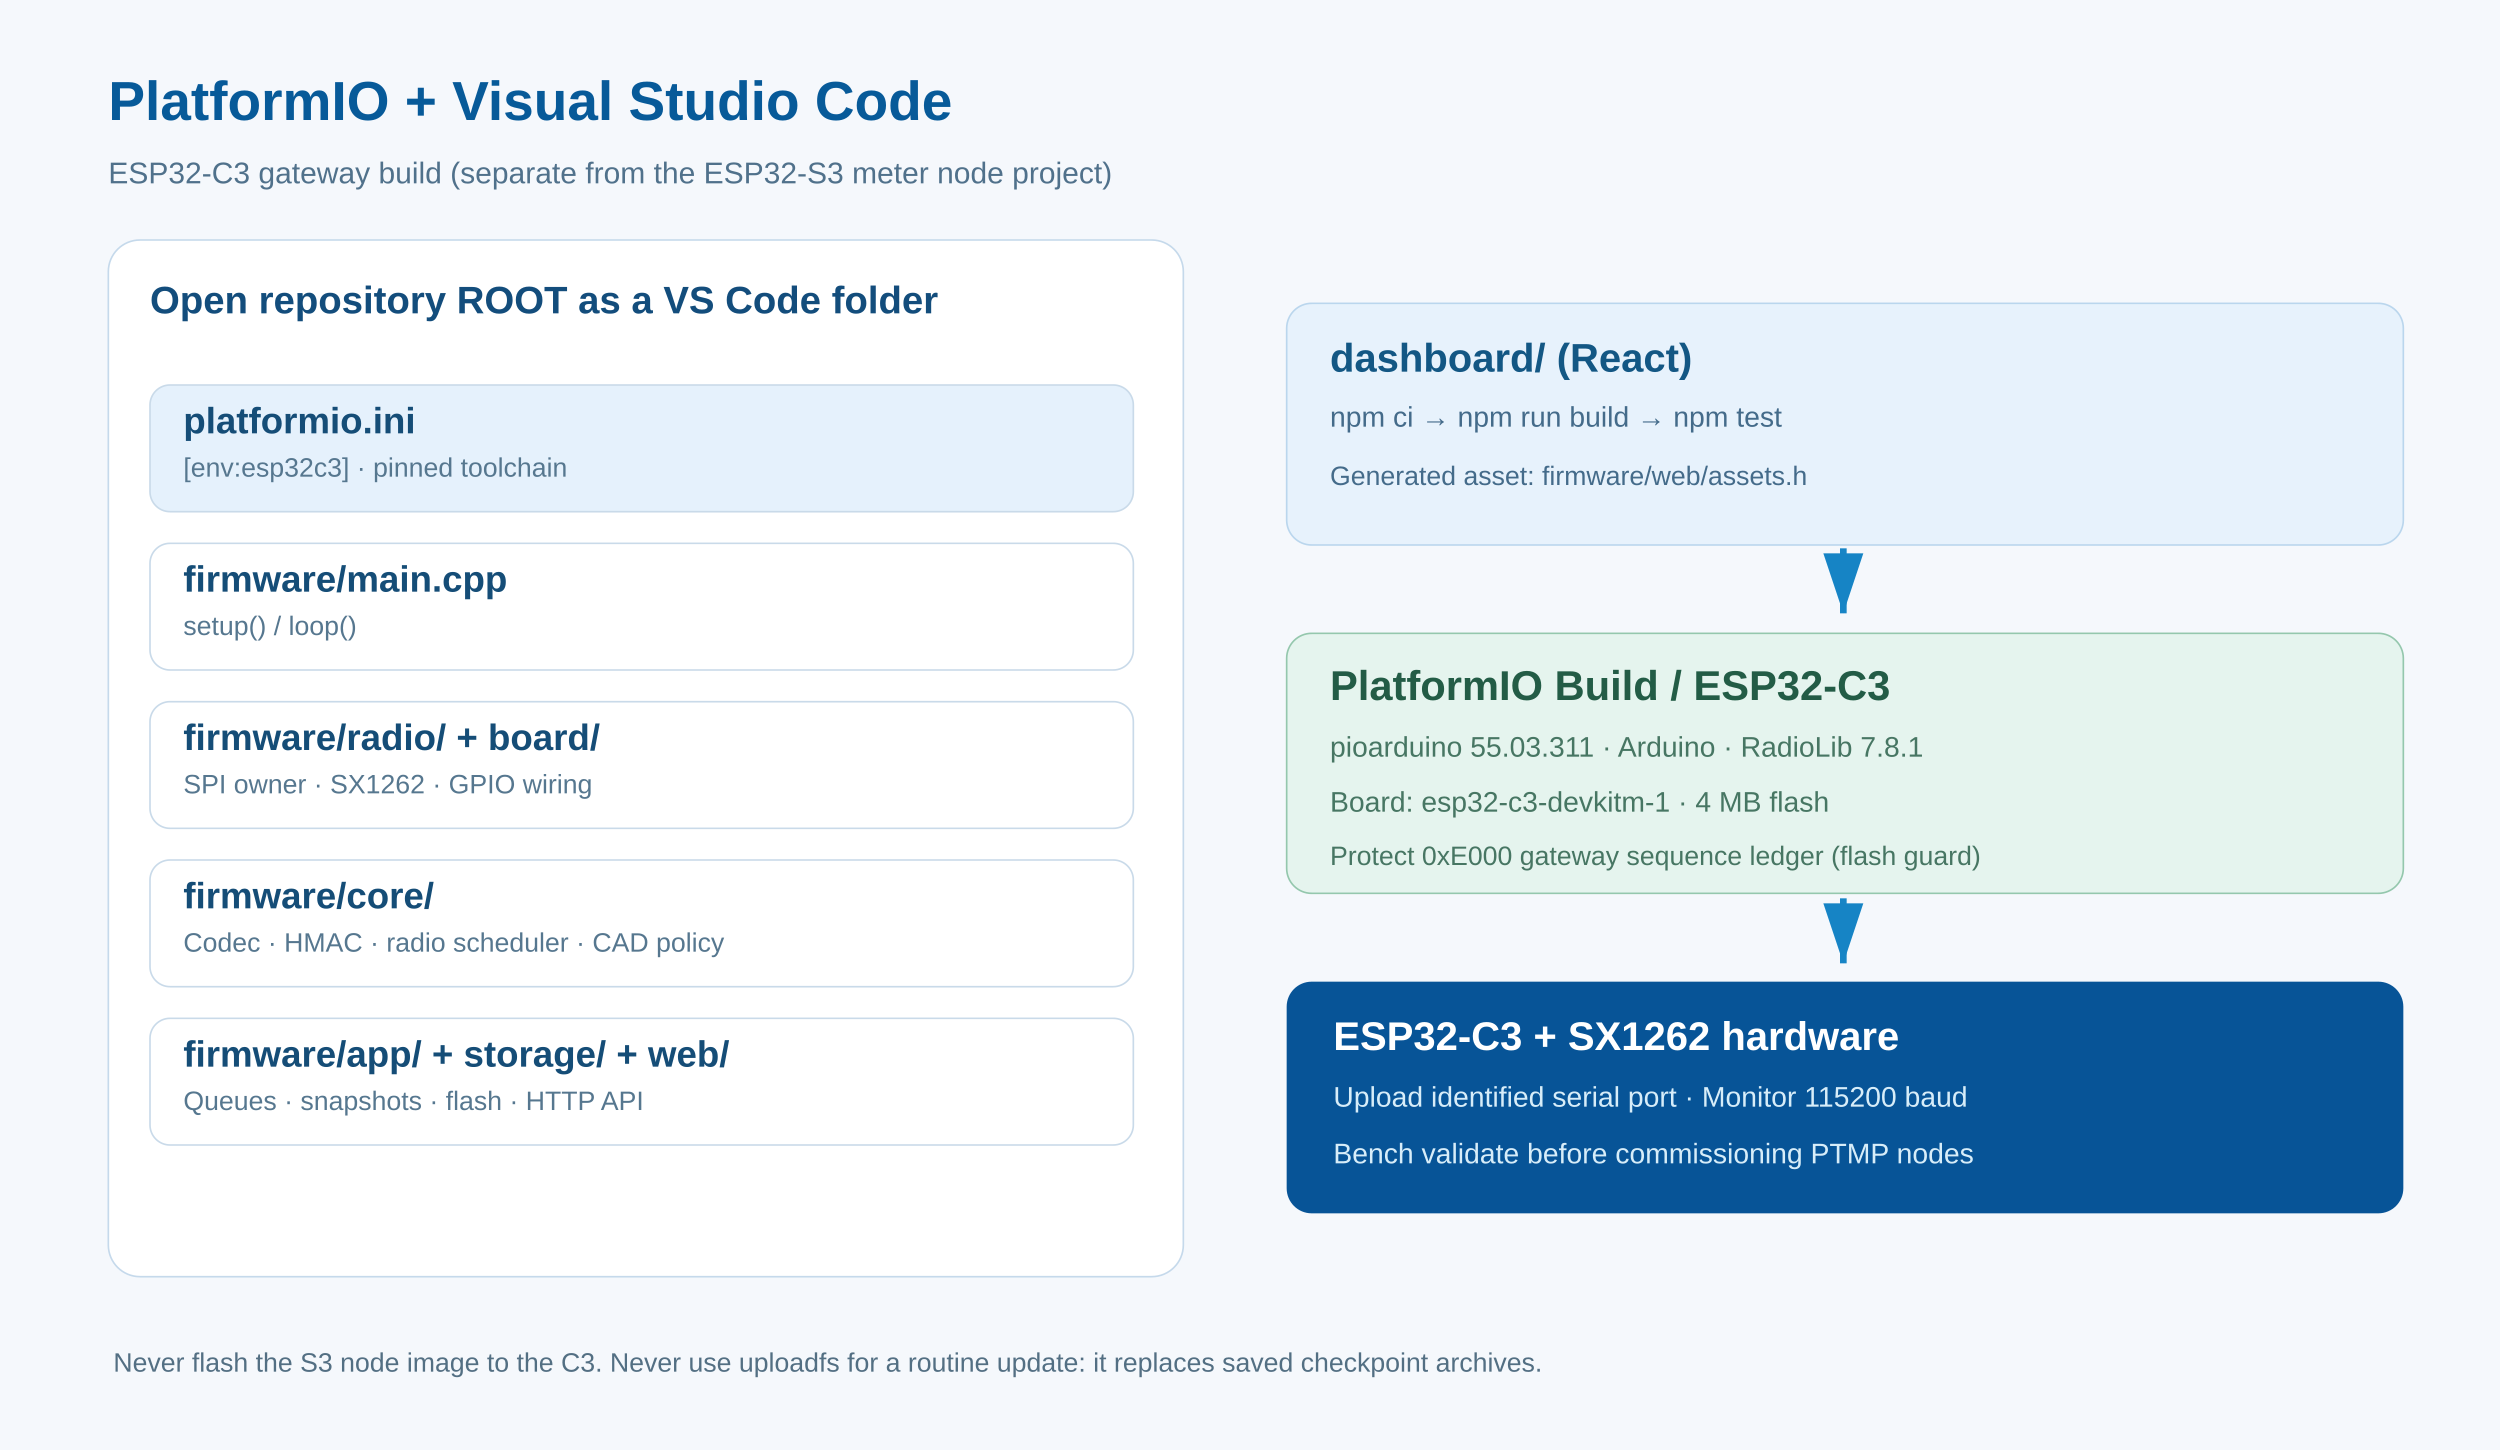
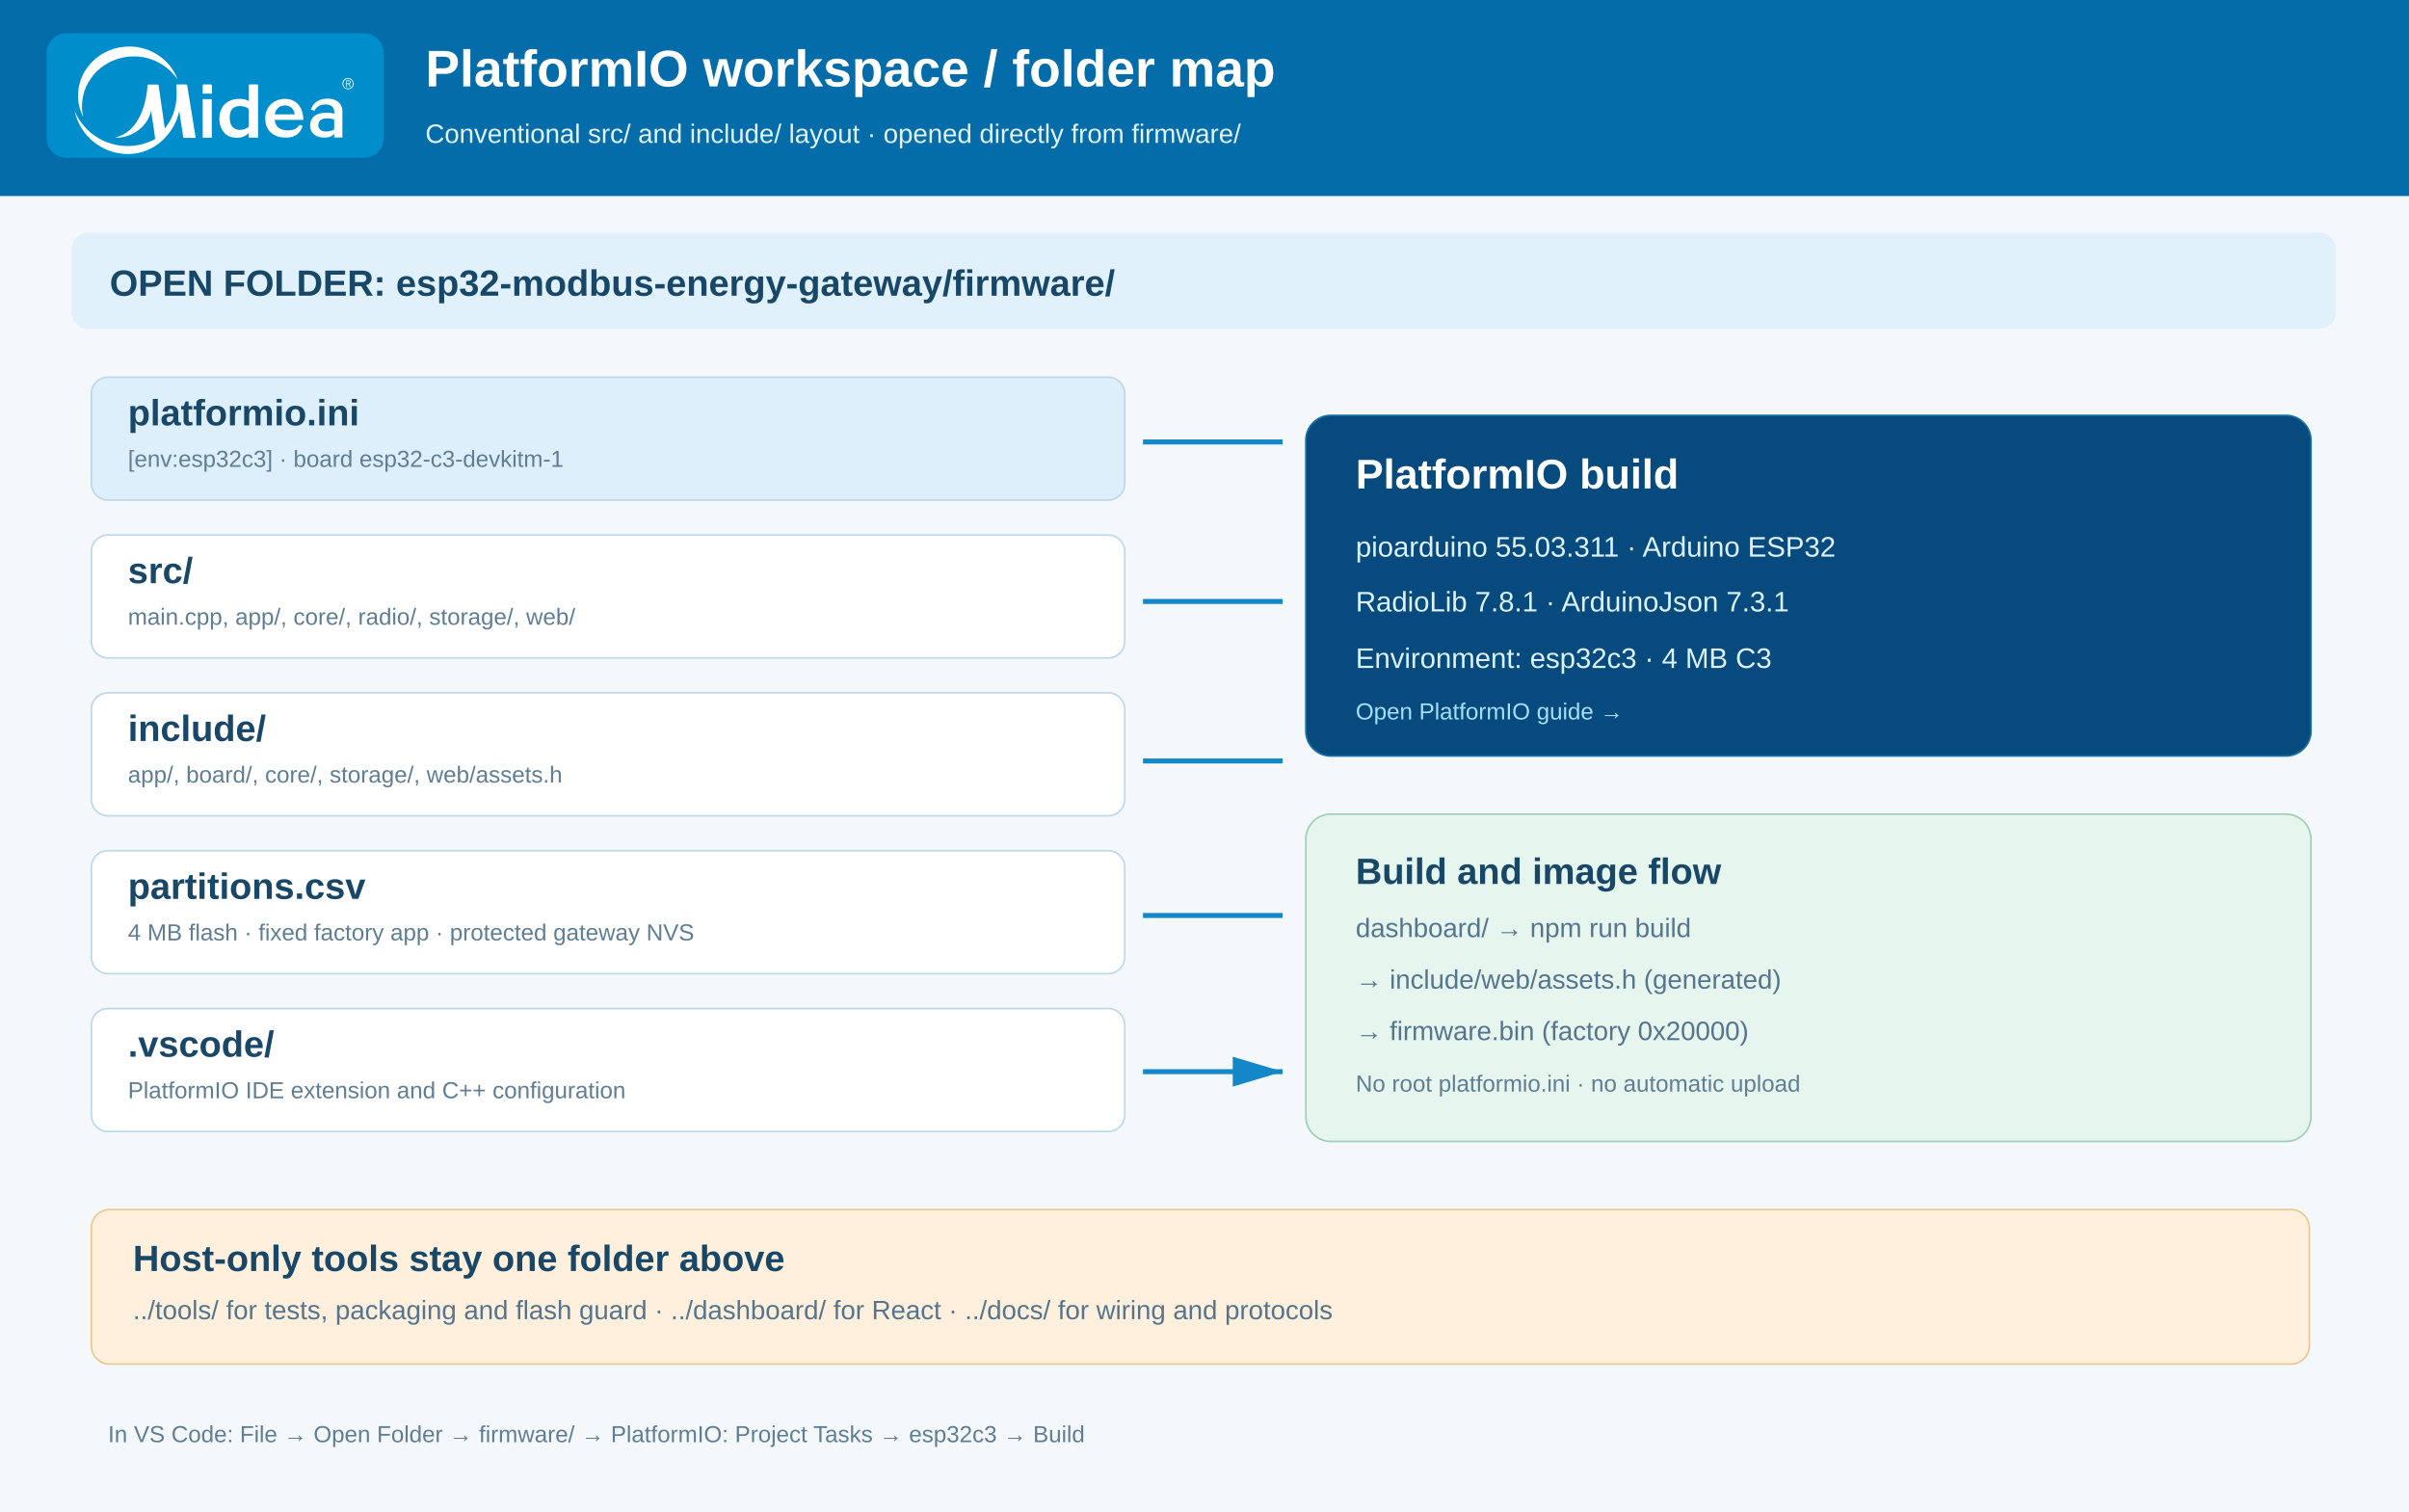
- <svg xmlns="http://www.w3.org/2000/svg" width="1500" height="870" viewBox="0 0 1500 870" role="img" aria-labelledby="title desc">
+ <svg xmlns="http://www.w3.org/2000/svg" width="1450" height="910" viewBox="0 0 1450 910" role="img" aria-label="PlatformIO workspace / folder map">
  <defs>
-     <marker id="arr" markerWidth="11" markerHeight="11" refX="9" refY="3" orient="auto">
-       <path d="M0 0L9 3L0 6Z" fill="#1684c5" />
+     <style>.head{font:700 31px Arial,sans-serif;fill:white}.sub{font:16px Arial,sans-serif;fill:#e1f4ff}.label{font:700 22px Arial,sans-serif;fill:#194767}.copy{font:16px Arial,sans-serif;fill:#54758d}.mini{font:14px Arial,sans-serif;fill:#5f7d93}.link:hover rect{stroke:#ffb24c;stroke-width:4}</style>
+     <marker id="arr" markerWidth="12" markerHeight="12" refX="10" refY="3" orient="auto">
+       <path d="M0 0L10 3L0 6Z" fill="#1387c7" />
    </marker>
  </defs>
-   <rect width="1500" height="870" fill="#f5f8fc" />
-   <text x="65" y="72" font-family="Arial,sans-serif" font-size="33" font-weight="700" fill="#075a99">PlatformIO + Visual Studio Code</text>
-   <text x="65" y="110" font-family="Arial,sans-serif" font-size="18" fill="#50718b">ESP32-C3 gateway build (separate from the ESP32-S3 meter node project)</text>
-   <rect x="65" y="144" width="645" height="622" rx="19" fill="white" stroke="#c5d9eb" />
-   <text x="90" y="188" font-family="Arial,sans-serif" font-size="23" font-weight="700" fill="#134d7c">Open repository ROOT as a VS Code folder</text>
-   <rect x="90" y="231" width="590" height="76" rx="12" fill="#e5f1fc" stroke="#c9dae9" />
-   <text x="110" y="260" font-family="Arial,sans-serif" font-size="22" font-weight="700" fill="#154d77">platformio.ini</text>
-   <text x="110" y="286" font-family="Arial,sans-serif" font-size="16" fill="#56778f">[env:esp32c3] · pinned toolchain</text>
-   <rect x="90" y="326" width="590" height="76" rx="12" fill="#fff" stroke="#c9dae9" />
-   <text x="110" y="355" font-family="Arial,sans-serif" font-size="22" font-weight="700" fill="#154d77">firmware/main.cpp</text>
-   <text x="110" y="381" font-family="Arial,sans-serif" font-size="16" fill="#56778f">setup() / loop()</text>
-   <rect x="90" y="421" width="590" height="76" rx="12" fill="#fff" stroke="#c9dae9" />
-   <text x="110" y="450" font-family="Arial,sans-serif" font-size="22" font-weight="700" fill="#154d77">firmware/radio/ + board/</text>
-   <text x="110" y="476" font-family="Arial,sans-serif" font-size="16" fill="#56778f">SPI owner · SX1262 · GPIO wiring</text>
-   <rect x="90" y="516" width="590" height="76" rx="12" fill="#fff" stroke="#c9dae9" />
-   <text x="110" y="545" font-family="Arial,sans-serif" font-size="22" font-weight="700" fill="#154d77">firmware/core/</text>
-   <text x="110" y="571" font-family="Arial,sans-serif" font-size="16" fill="#56778f">Codec · HMAC · radio scheduler · CAD policy</text>
-   <rect x="90" y="611" width="590" height="76" rx="12" fill="#fff" stroke="#c9dae9" />
-   <text x="110" y="640" font-family="Arial,sans-serif" font-size="22" font-weight="700" fill="#154d77">firmware/app/ + storage/ + web/</text>
-   <text x="110" y="666" font-family="Arial,sans-serif" font-size="16" fill="#56778f">Queues · snapshots · flash · HTTP API</text>
-   <rect x="772" y="182" width="670" height="145" rx="15" fill="#e7f2fc" stroke="#bad6ed" />
-   <text x="798" y="223" font-family="Arial,sans-serif" font-size="24" font-weight="700" fill="#135784">dashboard/ (React)</text>
-   <text x="798" y="256" font-family="Arial,sans-serif" font-size="17" fill="#446b8a">npm ci → npm run build → npm test</text>
-   <text x="798" y="291" font-family="Arial,sans-serif" font-size="16" fill="#446b8a">Generated asset: firmware/web/assets.h</text>
-   <path d="M1106 329V368" stroke="#1885c6" stroke-width="4" marker-end="url(#arr)" />
-   <rect x="772" y="380" width="670" height="156" rx="15" fill="#e5f4ee" stroke="#94c7ad" />
-   <text x="798" y="420" font-family="Arial,sans-serif" font-size="25" font-weight="700" fill="#235c46">PlatformIO Build / ESP32-C3</text>
-   <text x="798" y="454" font-family="Arial,sans-serif" font-size="17" fill="#477663">pioarduino 55.03.311 · Arduino · RadioLib 7.8.1</text>
-   <text x="798" y="487" font-family="Arial,sans-serif" font-size="17" fill="#477663">Board: esp32-c3-devkitm-1 · 4 MB flash</text>
-   <text x="798" y="519" font-family="Arial,sans-serif" font-size="16" fill="#477663">Protect 0xE000 gateway sequence ledger (flash guard)</text>
-   <path d="M1106 539V578" stroke="#1885c6" stroke-width="4" marker-end="url(#arr)" />
-   <rect x="772" y="589" width="670" height="139" rx="15" fill="#075497" />
-   <text x="800" y="630" font-family="Arial,sans-serif" font-size="24" font-weight="700" fill="white">ESP32-C3 + SX1262 hardware</text>
-   <text x="800" y="664" font-family="Arial,sans-serif" font-size="17" fill="#d7edf9">Upload identified serial port · Monitor 115200 baud</text>
-   <text x="800" y="698" font-family="Arial,sans-serif" font-size="17" fill="#d7edf9">Bench validate before commissioning PTMP nodes</text>
-   <text x="68" y="823" font-family="Arial,sans-serif" font-size="16" fill="#536f83">Never flash the S3 node image to the C3. Never use uploadfs for a routine update: it replaces saved checkpoint archives.</text>
+   <rect width="1450" height="910" fill="#f4f8fb" />
+   <rect width="1450" height="118" fill="#046ca9" />
+   <rect x="28" y="20" width="203" height="75" rx="12" fill="#008dcc" />
+   <g transform="translate(45 28) scale(.052)" fill="white">
+     <path d="M1481 609v446h105V609zm-189-170h-108c-12 0-10 11-10 11 2 14 5 37 5 85 0 106-13 258-129 403l-8 10s-70-488-71-497c0 0 0-11-10-11H852c-10 0-10 11-10 11-3 56-34 526-377 602 73 8 161-15 238-62 95-59 159-146 180-246 0 0 42 262 47 322v4l-3 2c-96 51-205 79-314 79-270 0-509-160-614-404 62 287 318 496 617 496 349 0 557-292 593-500 0 0 47 303 48 313h143c-2-13-97-595-98-604 0 0 0-11-10-11zM83 694c0-320 270-580 601-580 205 0 396 103 507 270C1110 156 884 0 631 0 304 0 38 255 38 568c0 86 21 170 60 247-9-39-15-80-15-120zm2506-21c-38-44-91-67-155-67-65 0-120 21-164 63-43 41-65 96-65 164 0 67 21 121 63 161s103 60 179 60c148 0 180-102 192-135l-38-12c-34 62-110 66-155 63-32-2-61-13-84-29-23-17-39-41-46-78l-2-14h332c-1-73-20-132-57-175zm-267 113c-5 0-5-5-5-7 4-26 14-46 32-64 20-21 51-33 84-33 30 0 54 9 75 26 17 15 29 36 36 65 1 3 3 12-5 12h-217zm601-182c-126 0-171 77-185 113 0 1-5 13-5 13l42 14s27-78 134-73c108 4 95 93 95 107-60-18-145-16-201 9-70 32-81 96-78 143 3 70 65 119 145 123 72 4 104-12 134-41l-1 41h95V746c2-53-35-143-175-143zm80 346c0 7-2 12-8 15-18 9-56 21-103 18-49-4-68-39-71-54-1-6-12-71 51-91 41-13 93-5 121 3 8 2 10 7 10 17v93zM1579 439h-87c-13 0-11 13-11 13v94h107v-95s1-11-10-11zm534 0h-89c-9 0-9 10-9 10v183l-13-7c-14-7-28-12-43-15s-33-4-53-4c-70 0-127 20-169 61-41 40-63 98-63 169 0 63 18 116 53 158 35 41 86 62 153 62 96 0 134-58 134-58v56h108V949 450s0-11-9-11zm-104 494c-10 9-23 16-39 22-17 7-37 10-59 10-36 0-65-12-86-36s-31-59-31-106c0-46 10-80 29-101 20-22 50-33 90-33 21 0 41 3 59 10 16 6 28 12 37 20 3 3 6 8 6 15v183c0 7-3 12-6 15zM3163 365c-37 0-65 28-65 65 0 36 28 65 65 65s65-28 65-65c0-36-28-65-65-65zm0 9c31 0 55 25 55 56s-23 56-55 56c-31 0-55-25-55-56s23-56 55-56zm-14 60h16l21 33h11l-22-33c10-2 19-8 19-21s-7-21-24-21h-29v75h9v-33zm0-8v-26h17c9 0 18 2 18 13 0 13-11 13-22 13h-12z" />
+   </g>
+   <text x="256" y="52" class="head">PlatformIO workspace / folder map</text>
+   <text x="256" y="86" class="sub">Conventional src/ and include/ layout · opened directly from firmware/</text>
+   <rect x="43" y="140" width="1363" height="58" rx="10" fill="#e0f1fc" />
+   <text x="66" y="178" class="label">OPEN FOLDER: esp32-modbus-energy-gateway/firmware/</text>
+   <rect x="55" y="227" width="622" height="74" rx="10" fill="#deeffc" stroke="#bed7e9" />
+   <text x="77" y="256" class="label">platformio.ini</text>
+   <text x="77" y="281" class="mini">[env:esp32c3] · board esp32-c3-devkitm-1</text>
+   <rect x="55" y="322" width="622" height="74" rx="10" fill="#fff" stroke="#bed7e9" />
+   <text x="77" y="351" class="label">src/</text>
+   <text x="77" y="376" class="mini">main.cpp, app/, core/, radio/, storage/, web/</text>
+   <rect x="55" y="417" width="622" height="74" rx="10" fill="#fff" stroke="#bed7e9" />
+   <text x="77" y="446" class="label">include/</text>
+   <text x="77" y="471" class="mini">app/, board/, core/, storage/, web/assets.h</text>
+   <rect x="55" y="512" width="622" height="74" rx="10" fill="#fff" stroke="#bed7e9" />
+   <text x="77" y="541" class="label">partitions.csv</text>
+   <text x="77" y="566" class="mini">4 MB flash · fixed factory app · protected gateway NVS</text>
+   <rect x="55" y="607" width="622" height="74" rx="10" fill="#fff" stroke="#bed7e9" />
+   <text x="77" y="636" class="label">.vscode/</text>
+   <text x="77" y="661" class="mini">PlatformIO IDE extension and C++ configuration</text>
+   <path d="M688 266H772M688 362H772M688 458H772M688 551H772M688 645H772" stroke="#1387c7" stroke-width="3" marker-end="url(#arr)" />
+   <a class="link" href="../PLATFORMIO_VSCODE.md">
+     <rect x="786" y="250" width="605" height="205" rx="15" fill="#074a7d" stroke="#176fa8" />
+     <text x="816" y="294" style="font:bold 25px Arial;fill:white">PlatformIO build</text>
+     <text x="816" y="335" style="font:17px Arial;fill:#ddf2ff">pioarduino 55.03.311 · Arduino ESP32</text>
+     <text x="816" y="368" style="font:17px Arial;fill:#ddf2ff">RadioLib 7.8.1 · ArduinoJson 7.3.1</text>
+     <text x="816" y="402" style="font:17px Arial;fill:#ddf2ff">Environment: esp32c3 · 4 MB C3</text>
+     <text x="816" y="433" style="font:14px Arial;fill:#a8dffe">Open PlatformIO guide →</text>
+   </a>
+   <a class="link" href="../ARCHITECTURE.md">
+     <rect x="786" y="490" width="605" height="197" rx="15" fill="#e6f5ed" stroke="#9fcfb4" />
+     <text x="816" y="532" class="label">Build and image flow</text>
+     <text x="816" y="564" class="copy">dashboard/ → npm run build</text>
+     <text x="816" y="595" class="copy">→ include/web/assets.h (generated)</text>
+     <text x="816" y="626" class="copy">→ firmware.bin (factory 0x20000)</text>
+     <text x="816" y="657" class="mini">No root platformio.ini · no automatic upload</text>
+   </a>
+   <rect x="55" y="728" width="1335" height="93" rx="11" fill="#fff0dd" stroke="#eac894" />
+   <text x="80" y="765" class="label">Host-only tools stay one folder above</text>
+   <text x="80" y="794" class="copy">../tools/ for tests, packaging and flash guard  ·  ../dashboard/ for React  ·  ../docs/ for wiring and protocols</text>
+   <text x="65" y="868" class="mini">In VS Code: File → Open Folder → firmware/ → PlatformIO: Project Tasks → esp32c3 → Build</text>
</svg>
